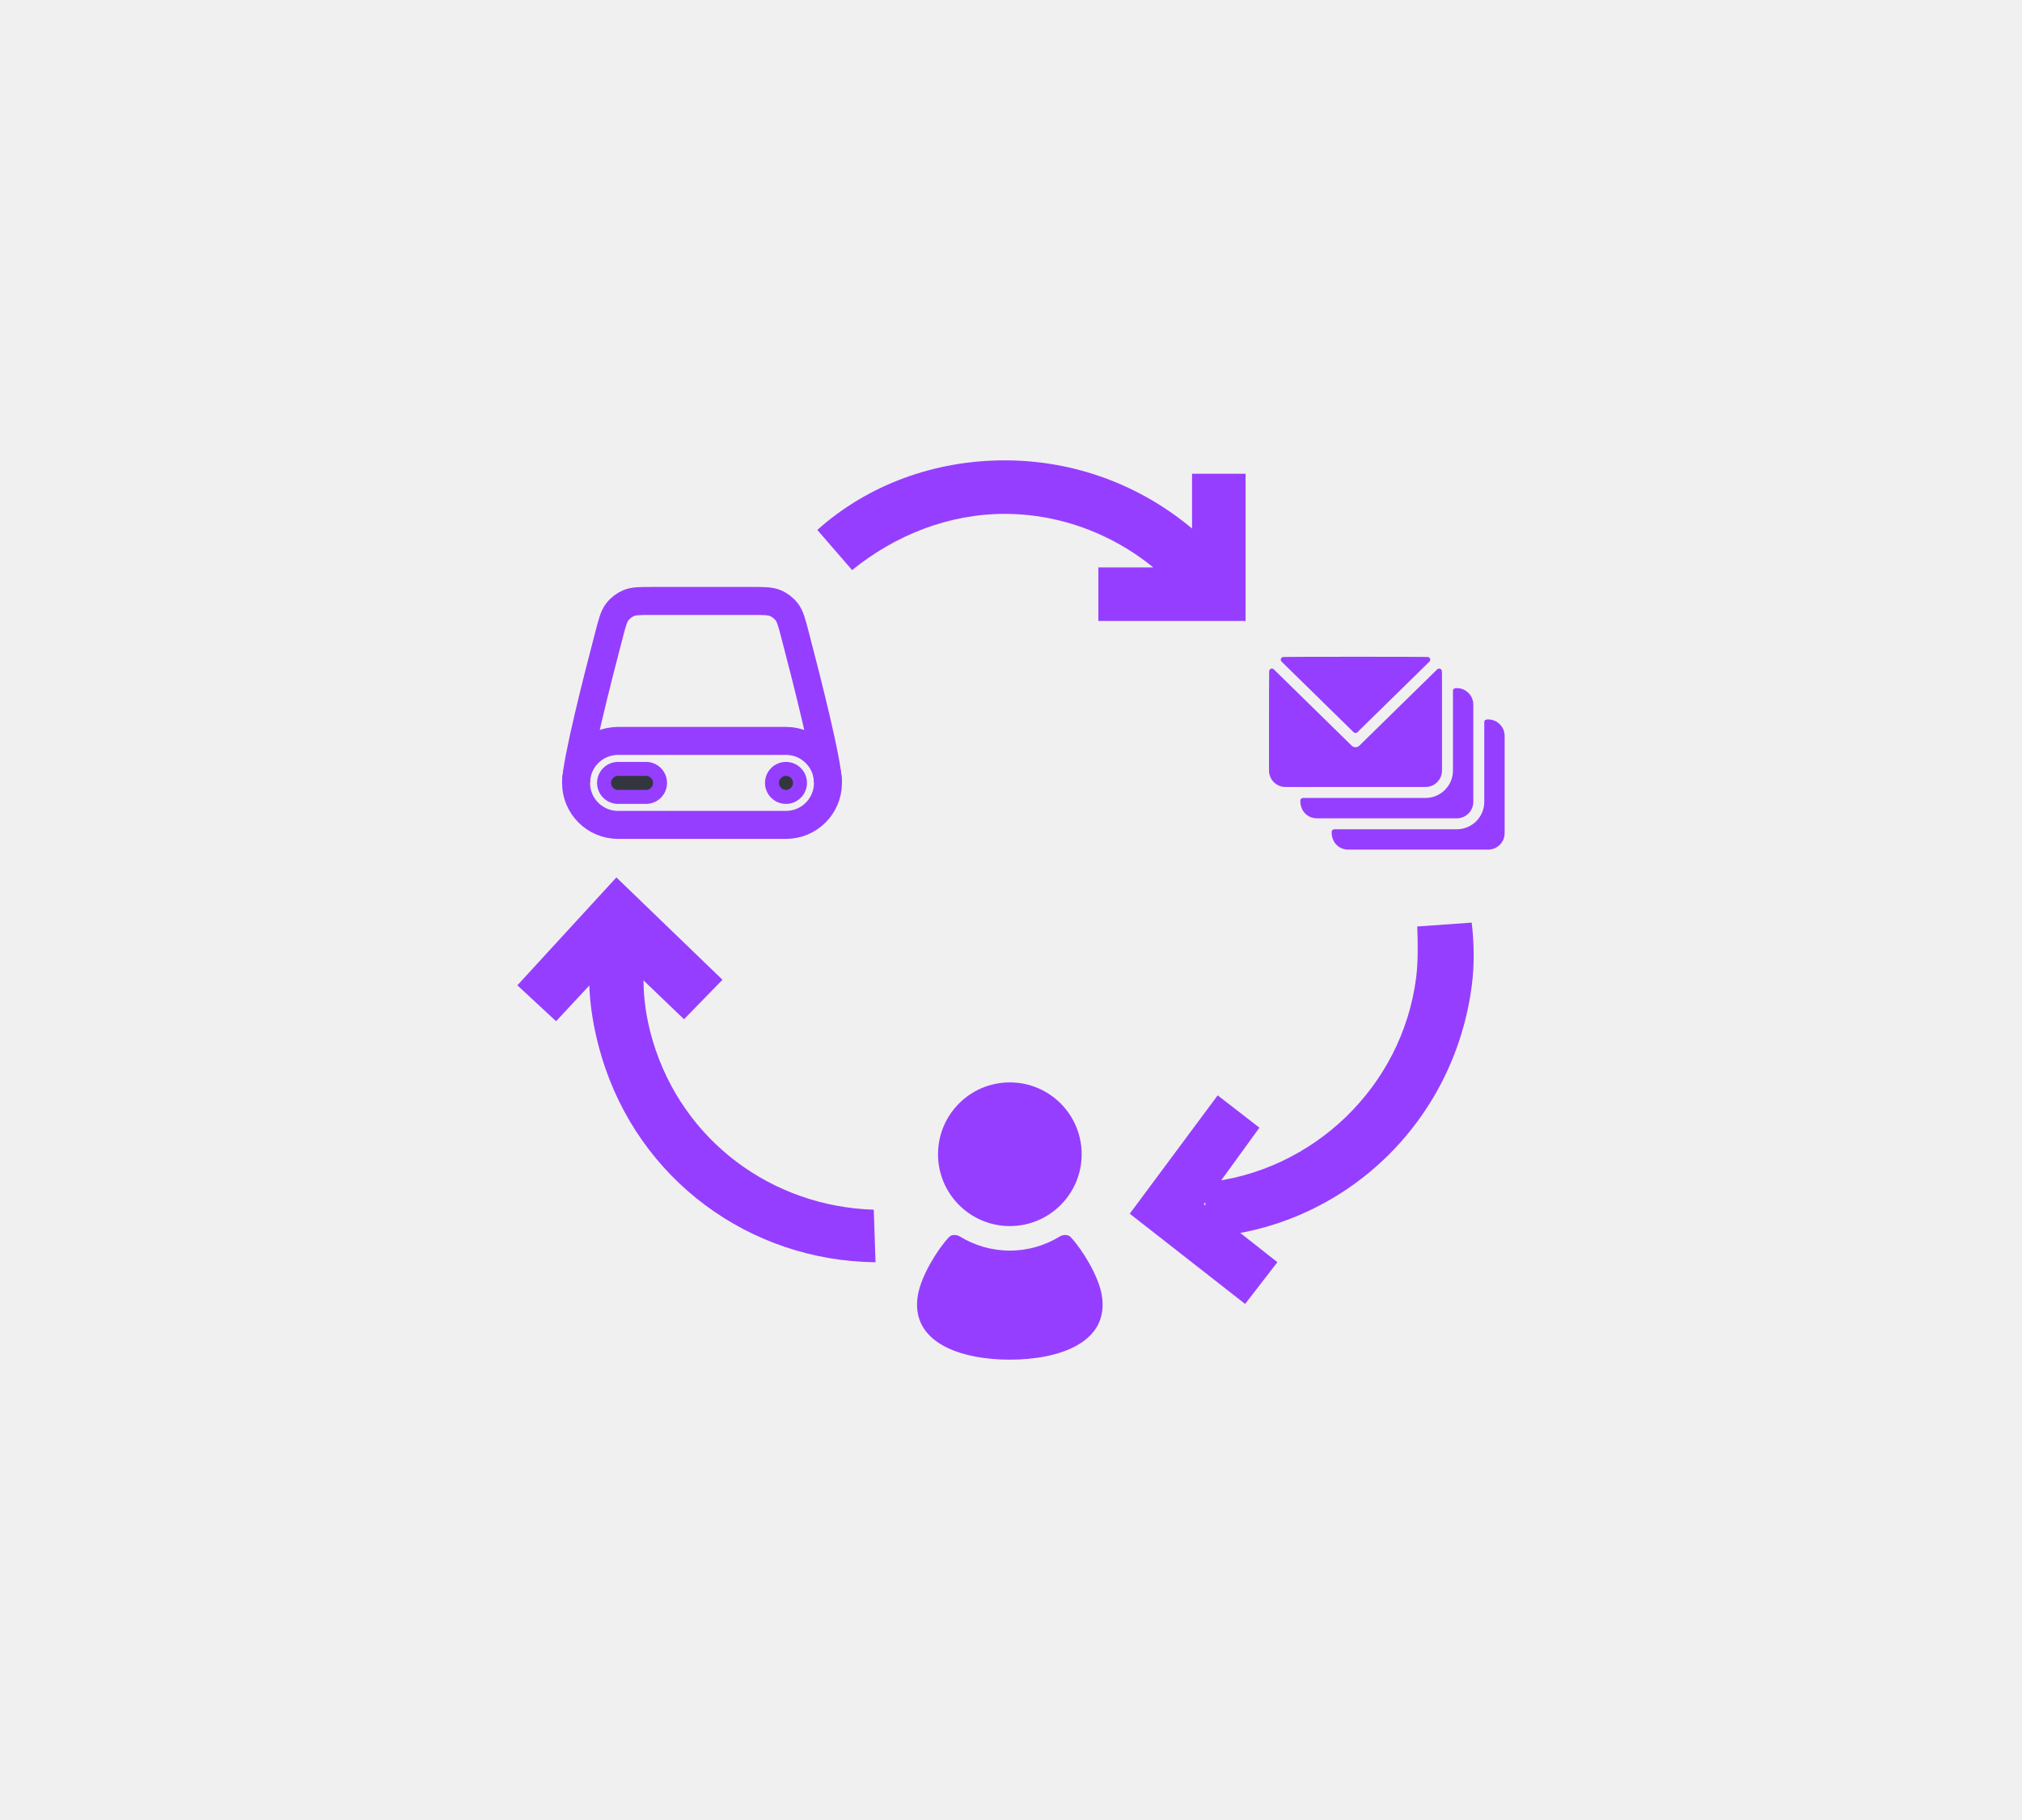
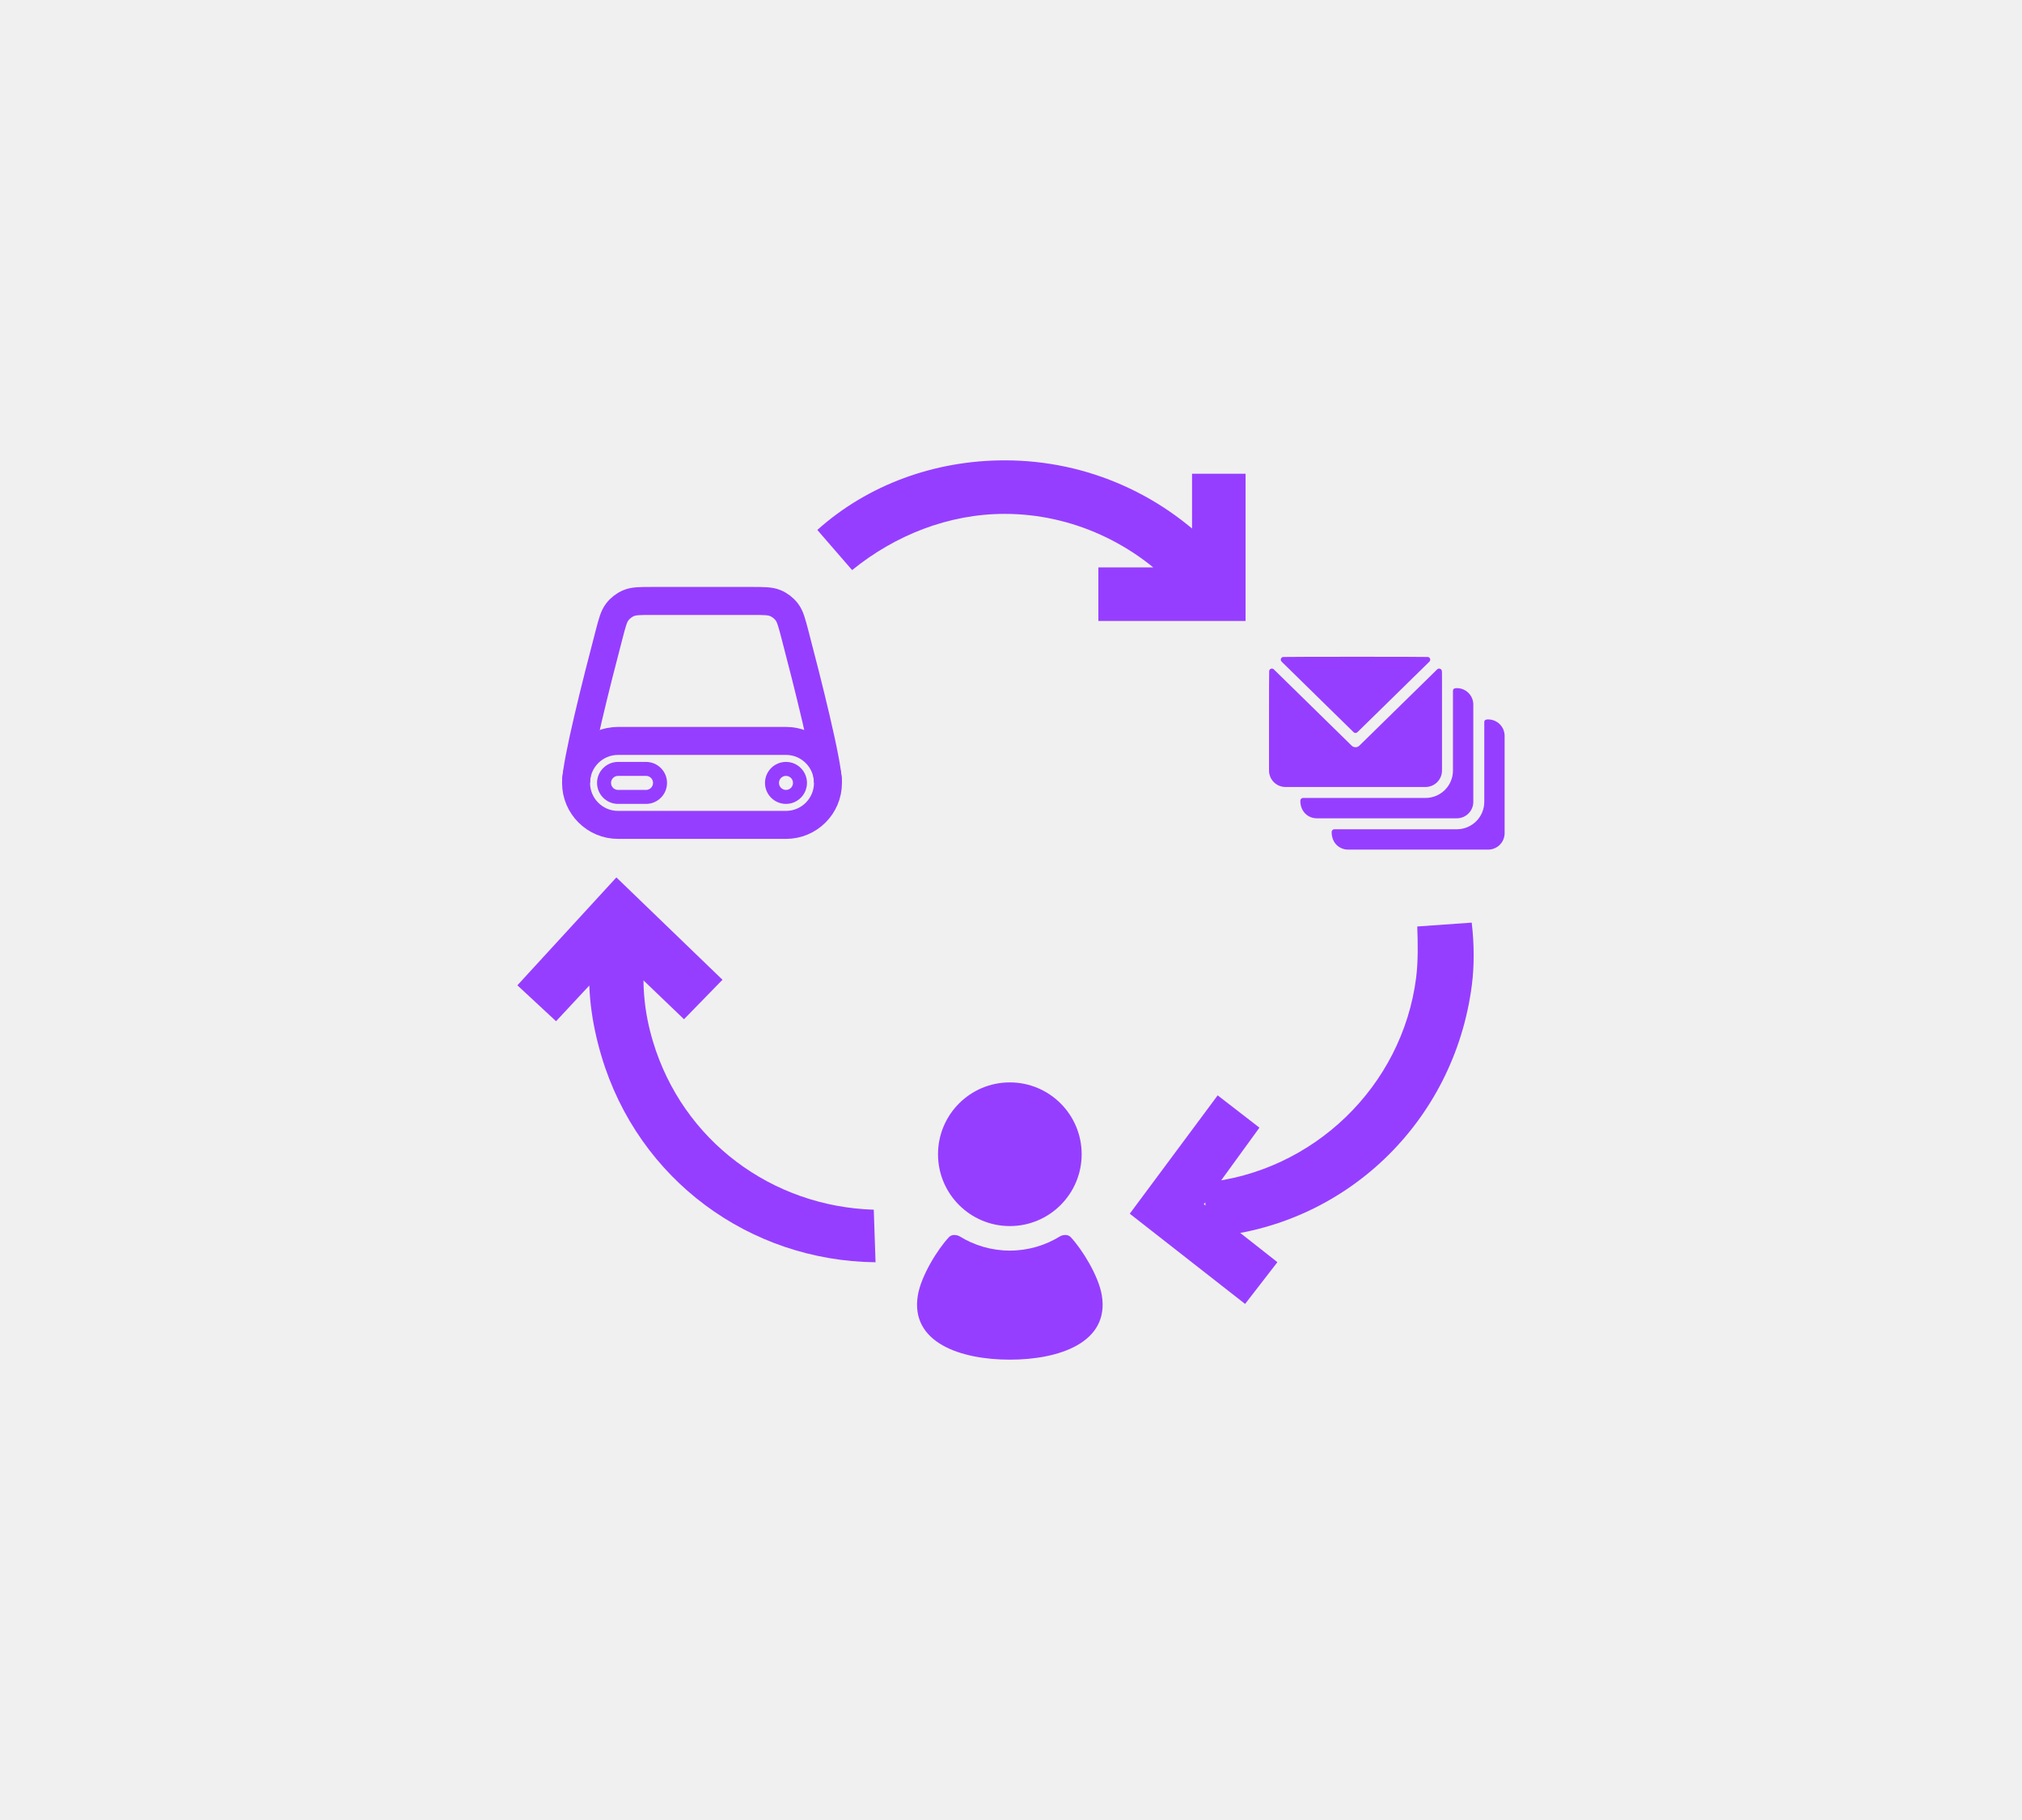
<svg xmlns="http://www.w3.org/2000/svg" version="1.1" id="svg1" width="1000" height="900" viewBox="0 0 1000 900" xml:space="preserve">
  <defs id="defs1">
    <clipPath id="clip0_429_11128">
      <rect width="24" height="24" fill="white" id="rect1" />
    </clipPath>
  </defs>
  <g id="g1" />
  <g id="layer1" />
  <g id="layer2">
-     <g id="g13" transform="matrix(0.2076406,0,0,0.2076406,1745.967,70.97189)">
-       <g style="fill:none;stroke:#963eff;stroke-opacity:1" id="g2" transform="matrix(33.33333,0,0,33.33333,-7136.538,956.0514)">
-         <path d="m 6,14 h 12 c 1.657,0 3,1.343 3,3 0,1.657 -1.343,3 -3,3 H 6 C 4.343,20 3,18.657 3,17 3,15.343 4.343,14 6,14 Z" stroke="#33363f" stroke-width="2" id="path1" style="stroke:#963eff;stroke-opacity:1" />
-         <path d="M 3,17 C 3,15.59 4.491,9.706 5.371,6.358 5.59,5.523 5.7,5.106 5.942,4.788 6.154,4.51 6.442,4.288 6.765,4.153 7.133,4 7.57,4 8.444,4 h 7.112 c 0.874,0 1.311,0 1.679,0.153 0.323,0.134 0.611,0.356 0.823,0.635 0.242,0.318 0.352,0.735 0.571,1.57 C 19.509,9.706 21,15.59 21,17" stroke="#33363f" stroke-width="2" id="path2" style="stroke:#963eff;stroke-opacity:1" />
-         <rect x="17" y="16" width="2" height="2" rx="1" fill="#33363f" id="rect2" style="stroke:#963eff;stroke-opacity:1" />
-         <rect x="5" y="16" width="4" height="2" rx="1" fill="#33363f" id="rect3" style="stroke:#963eff;stroke-opacity:1" />
-       </g>
-       <g style="fill:#963eff;fill-opacity:1" id="g3" transform="matrix(1.096101,0,0,1.096101,-5303.804,1089.083)">
-         <g id="g6-3" transform="translate(-75.06747,75.06747)" style="fill:#963eff;fill-opacity:1">
-           <g id="g5-1" style="fill:#963eff;fill-opacity:1">
-             <g id="g4-1" style="fill:#963eff;fill-opacity:1">
-               <path d="m 183.815,210.381 c 2.315,2.268 6.011,2.275 8.326,0.007 29.125,-28.543 100.616,-98.605 156.433,-153.308 3.493,-3.423 1.606,-9.433 -3.235,-10.135 -4.224,-0.612 -310.802,-0.567 -314.715,0 -4.84,0.701 -6.726,6.714 -3.232,10.137 z" id="path1-61" style="fill:#963eff;fill-opacity:1" />
-               <path d="m 375.93,293.659 c 0,-227.81 0.157,-212.698 -0.343,-216.308 -0.677,-4.884 -6.558,-6.976 -10.079,-3.524 -68.225,66.86 -160.048,156.85 -169.194,165.812 -4.629,4.535 -12.037,4.537 -16.667,-0.001 L 10.459,73.829 C 6.937,70.377 1.054,72.467 0.377,77.351 c -0.535,3.86 -0.343,217.51 -0.343,216.308 0,19.754 16.014,35.767 35.767,35.767 h 304.362 c 19.753,0 35.767,-16.013 35.767,-35.767 z" id="path2-5" style="fill:#963eff;fill-opacity:1" />
-               <path d="m 476.234,182.646 c -3.717,0 -8.457,0.458 -8.457,5.953 v 173.096 c 0,32.904 -26.675,59.579 -59.579,59.579 h -266.14 c -3.287,0 -5.953,2.666 -5.953,5.953 0,24.73 17.696,38.27 35.766,38.27 h 304.363 c 19.754,0 35.766,-16.013 35.766,-35.766 V 218.412 c 0,-19.754 -16.013,-35.766 -35.766,-35.766 z" id="path3" style="fill:#963eff;fill-opacity:1" />
-               <path d="m 443.965,361.696 v -211.32 c 0.001,-19.754 -16.013,-35.766 -35.765,-35.766 -3.717,0 -8.457,0.458 -8.457,5.953 v 173.096 c 0,32.905 -26.675,59.58 -59.58,59.58 H 74.022 c -3.288,0 -5.953,2.666 -5.953,5.953 0,24.73 17.693,38.27 35.766,38.27 h 304.363 c 19.754,0 35.767,-16.013 35.767,-35.766 z" id="path4" style="fill:#963eff;fill-opacity:1" />
-             </g>
-           </g>
+     <path d="m 305.66,366.386 h 83.056 c 11.468,0 20.764,9.296 20.764,20.764 0,11.468 -9.296,20.764 -20.764,20.764 H 305.66 c -11.468,0 -20.764,-9.296 -20.764,-20.764 0,-11.468 9.296,-20.764 20.764,-20.764 z" stroke="#33363f" stroke-width="13.843" id="path1" style="fill:none;stroke:#963eff;stroke-opacity:1" />
+     <path d="m 284.896,387.15 c 0,-9.76 10.321,-50.483 16.41,-73.658 1.518,-5.779 2.277,-8.668 3.953,-10.867 1.468,-1.926 3.459,-3.462 5.695,-4.392 2.552,-1.061 5.576,-1.061 11.624,-1.061 h 49.223 c 6.047,0 9.071,0 11.623,1.061 2.236,0.93 4.228,2.466 5.695,4.392 1.675,2.199 2.434,5.088 3.953,10.867 6.089,23.175 16.41,63.898 16.41,73.658" stroke="#33363f" stroke-width="13.843" id="path2" style="fill:none;stroke:#963eff;stroke-opacity:1" />
+     <rect x="381.795" y="380.229" width="13.843" height="13.843" rx="6.921" fill="#33363f" id="rect2" style="stroke:#963eff;stroke-width:6.921;stroke-opacity:1;fill:none" />
+     <rect x="298.738" y="380.229" width="27.685" height="13.843" rx="6.921" fill="#33363f" id="rect3" style="stroke:#963eff;stroke-width:6.921;stroke-opacity:1;fill:none" />
+     <g id="g6-3" transform="matrix(0.2275951,0,0,0.2275951,627.5965,314.1947)" style="fill:#963eff;fill-opacity:1">
+       <g id="g5-1" style="fill:#963eff;fill-opacity:1">
+         <g id="g4-1" style="fill:#963eff;fill-opacity:1">
+           <path d="m 183.815,210.381 c 2.315,2.268 6.011,2.275 8.326,0.007 29.125,-28.543 100.616,-98.605 156.433,-153.308 3.493,-3.423 1.606,-9.433 -3.235,-10.135 -4.224,-0.612 -310.802,-0.567 -314.715,0 -4.84,0.701 -6.726,6.714 -3.232,10.137 z" id="path1-61" style="fill:#963eff;fill-opacity:1" />
+           <path d="m 375.93,293.659 c 0,-227.81 0.157,-212.698 -0.343,-216.308 -0.677,-4.884 -6.558,-6.976 -10.079,-3.524 -68.225,66.86 -160.048,156.85 -169.194,165.812 -4.629,4.535 -12.037,4.537 -16.667,-0.001 L 10.459,73.829 C 6.937,70.377 1.054,72.467 0.377,77.351 c -0.535,3.86 -0.343,217.51 -0.343,216.308 0,19.754 16.014,35.767 35.767,35.767 h 304.362 c 19.753,0 35.767,-16.013 35.767,-35.767 z" id="path2-5" style="fill:#963eff;fill-opacity:1" />
+           <path d="m 476.234,182.646 c -3.717,0 -8.457,0.458 -8.457,5.953 v 173.096 c 0,32.904 -26.675,59.579 -59.579,59.579 h -266.14 c -3.287,0 -5.953,2.666 -5.953,5.953 0,24.73 17.696,38.27 35.766,38.27 h 304.363 c 19.754,0 35.766,-16.013 35.766,-35.766 V 218.412 c 0,-19.754 -16.013,-35.766 -35.766,-35.766 z" id="path3" style="fill:#963eff;fill-opacity:1" />
+           <path d="m 443.965,361.696 v -211.32 c 0.001,-19.754 -16.013,-35.766 -35.765,-35.766 -3.717,0 -8.457,0.458 -8.457,5.953 v 173.096 c 0,32.905 -26.675,59.58 -59.58,59.58 H 74.022 c -3.288,0 -5.953,2.666 -5.953,5.953 0,24.73 17.693,38.27 35.766,38.27 h 304.363 c 19.754,0 35.767,-16.013 35.767,-35.766 z" id="path4" style="fill:#963eff;fill-opacity:1" />
        </g>
      </g>
-       <path id="path2-4" style="fill:#963eff;fill-opacity:1;stroke-width:63.752" d="m -5532.019,2604.455 -9.197,-129.704 c 260.213,-24.718 472.595,-229.044 505.6,-488.336 4.83,-37.945 4.141,-83.02 2.647,-121.77 l 129.704,-9.197 c 6.205,52.204 6.093,103.602 0.457,147.871 -41.86,328.858 -304.951,578.143 -629.211,601.134 z m 88.996,159.142 -274.697,-214.913 209.393,-281.826 99.461,76.927 -132.466,182.365 175.236,137.986 z" />
-       <path id="path3-7" style="fill:#963eff;fill-opacity:1;stroke-width:63.752" d="m -6323.228,2664.318 c -300.432,-3.185 -564.752,-196.872 -652.555,-490.016 -23.78,-79.393 -35.346,-162.445 -26.761,-244.877 l 128.841,7.995 c -6.136,68.388 -0.058,133.119 20.063,200.297 71.34,238.179 284.384,393.985 526.192,401.418 z m -456.197,-578.777 -158.699,-152.118 -146.011,156.869 -92.169,-85.529 235.818,-256.974 252.696,243.754 z" />
-       <path id="path4-1" style="fill:#963eff;fill-opacity:1;stroke-width:63.752" d="m -5594.869,1073.278 c -108.379,-121.129 -261.384,-191.257 -420.765,-191.257 -133.88,0 -261.384,51.002 -363.388,133.88 l -82.878,-95.628 c 121.129,-108.379 280.51,-165.756 446.266,-165.756 197.632,0 382.513,82.878 516.393,229.508 z m -197.632,-63.752 h 223.133 V 786.393 h 127.504 v 350.637 h -350.637 z" />
-       <g id="g2-2" transform="matrix(1.5625,0,0,1.5625,-4647.668,742.5204)" style="fill:#963eff;fill-opacity:1">
-         <path class="st0" d="m -867.645,1174.796 c 60.462,0 109.484,-49.021 109.484,-109.492 0,-60.454 -49.022,-109.492 -109.484,-109.492 -60.47,0 -109.483,49.038 -109.483,109.492 0,60.471 49.013,109.492 109.483,109.492 z" id="path1-9" style="fill:#963eff;fill-opacity:1;stroke-width:0.825" />
-         <path class="st0" d="m -727.432,1280.278 c -4.888,-29.28 -29.714,-69.753 -47.503,-88.701 -4.811,-5.127 -13.163,-2.994 -16.098,-1.178 -22.319,13.761 -48.518,21.79 -76.612,21.79 -28.093,0 -54.293,-8.029 -76.611,-21.79 -2.934,-1.817 -11.287,-3.95 -16.099,1.178 -17.787,18.948 -42.613,59.421 -47.502,88.701 -12.011,72.09 65.001,98.136 140.214,98.136 75.212,0 152.225,-26.046 140.213,-98.136 z" id="path2-59" style="fill:#963eff;fill-opacity:1;stroke-width:0.825" />
-       </g>
    </g>
+     <path id="path2-4" style="fill:#963eff;fill-opacity:1;stroke-width:13.238" d="m 597.295,611.763 -1.91,-26.932 c 54.031,-5.132 98.13,-47.559 104.983,-101.398 1.003,-7.879 0.86,-17.238 0.55,-25.284 l 26.932,-1.91 c 1.288,10.84 1.265,21.512 0.095,30.704 -8.692,68.284 -63.32,120.046 -130.65,124.82 z m 18.479,33.044 -57.038,-44.625 43.479,-58.519 20.652,15.973 -27.505,37.866 36.386,28.651 z" />
+     <path id="path3-7" style="fill:#963eff;fill-opacity:1;stroke-width:13.238" d="m 433.008,624.192 c -62.382,-0.661 -117.265,-40.879 -135.497,-101.747 -4.938,-16.485 -7.339,-33.73 -5.557,-50.846 l 26.753,1.66 c -1.274,14.2 -0.012,27.641 4.166,41.59 14.813,49.456 59.05,81.807 109.259,83.351 z m -94.725,-120.178 -32.952,-31.586 -30.318,32.572 -19.138,-17.759 48.965,-53.358 52.47,50.613 z" />
+     <path id="path4-1" style="fill:#963eff;fill-opacity:1;stroke-width:13.238" d="m 584.245,293.828 c -22.504,-25.151 -54.274,-39.713 -87.368,-39.713 -27.799,0 -54.274,10.59 -75.454,27.799 l -17.209,-19.856 c 25.151,-22.504 58.245,-34.418 92.663,-34.418 41.036,0 79.425,17.209 107.224,47.655 z m -41.036,-13.238 h 46.331 v -46.331 h 26.475 v 72.807 h -72.807 z" />
+     <path class="st0" d="m 499.425,606.298 c 19.616,0 35.521,-15.904 35.521,-35.523 0,-19.613 -15.905,-35.523 -35.521,-35.523 -19.619,0 -35.52,15.91 -35.52,35.523 0,19.619 15.902,35.523 35.52,35.523 z" id="path1-9" style="fill:#963eff;fill-opacity:1;stroke-width:0.268" />
+     <path class="st0" d="m 544.915,640.521 c -1.586,-9.5 -9.64,-22.631 -15.412,-28.778 -1.561,-1.663 -4.271,-0.972 -5.223,-0.382 -7.241,4.465 -15.741,7.069 -24.856,7.069 -9.114,0 -17.615,-2.605 -24.856,-7.069 -0.952,-0.589 -3.662,-1.281 -5.223,0.382 -5.771,6.147 -13.825,19.278 -15.412,28.778 -3.897,23.389 21.089,31.839 45.491,31.839 24.402,0 49.388,-8.45 45.49,-31.839 z" id="path2-59" style="fill:#963eff;fill-opacity:1;stroke-width:0.268" />
  </g>
  <style type="text/css" id="style1">
	.st0{fill:#000000;}
</style>
</svg>
